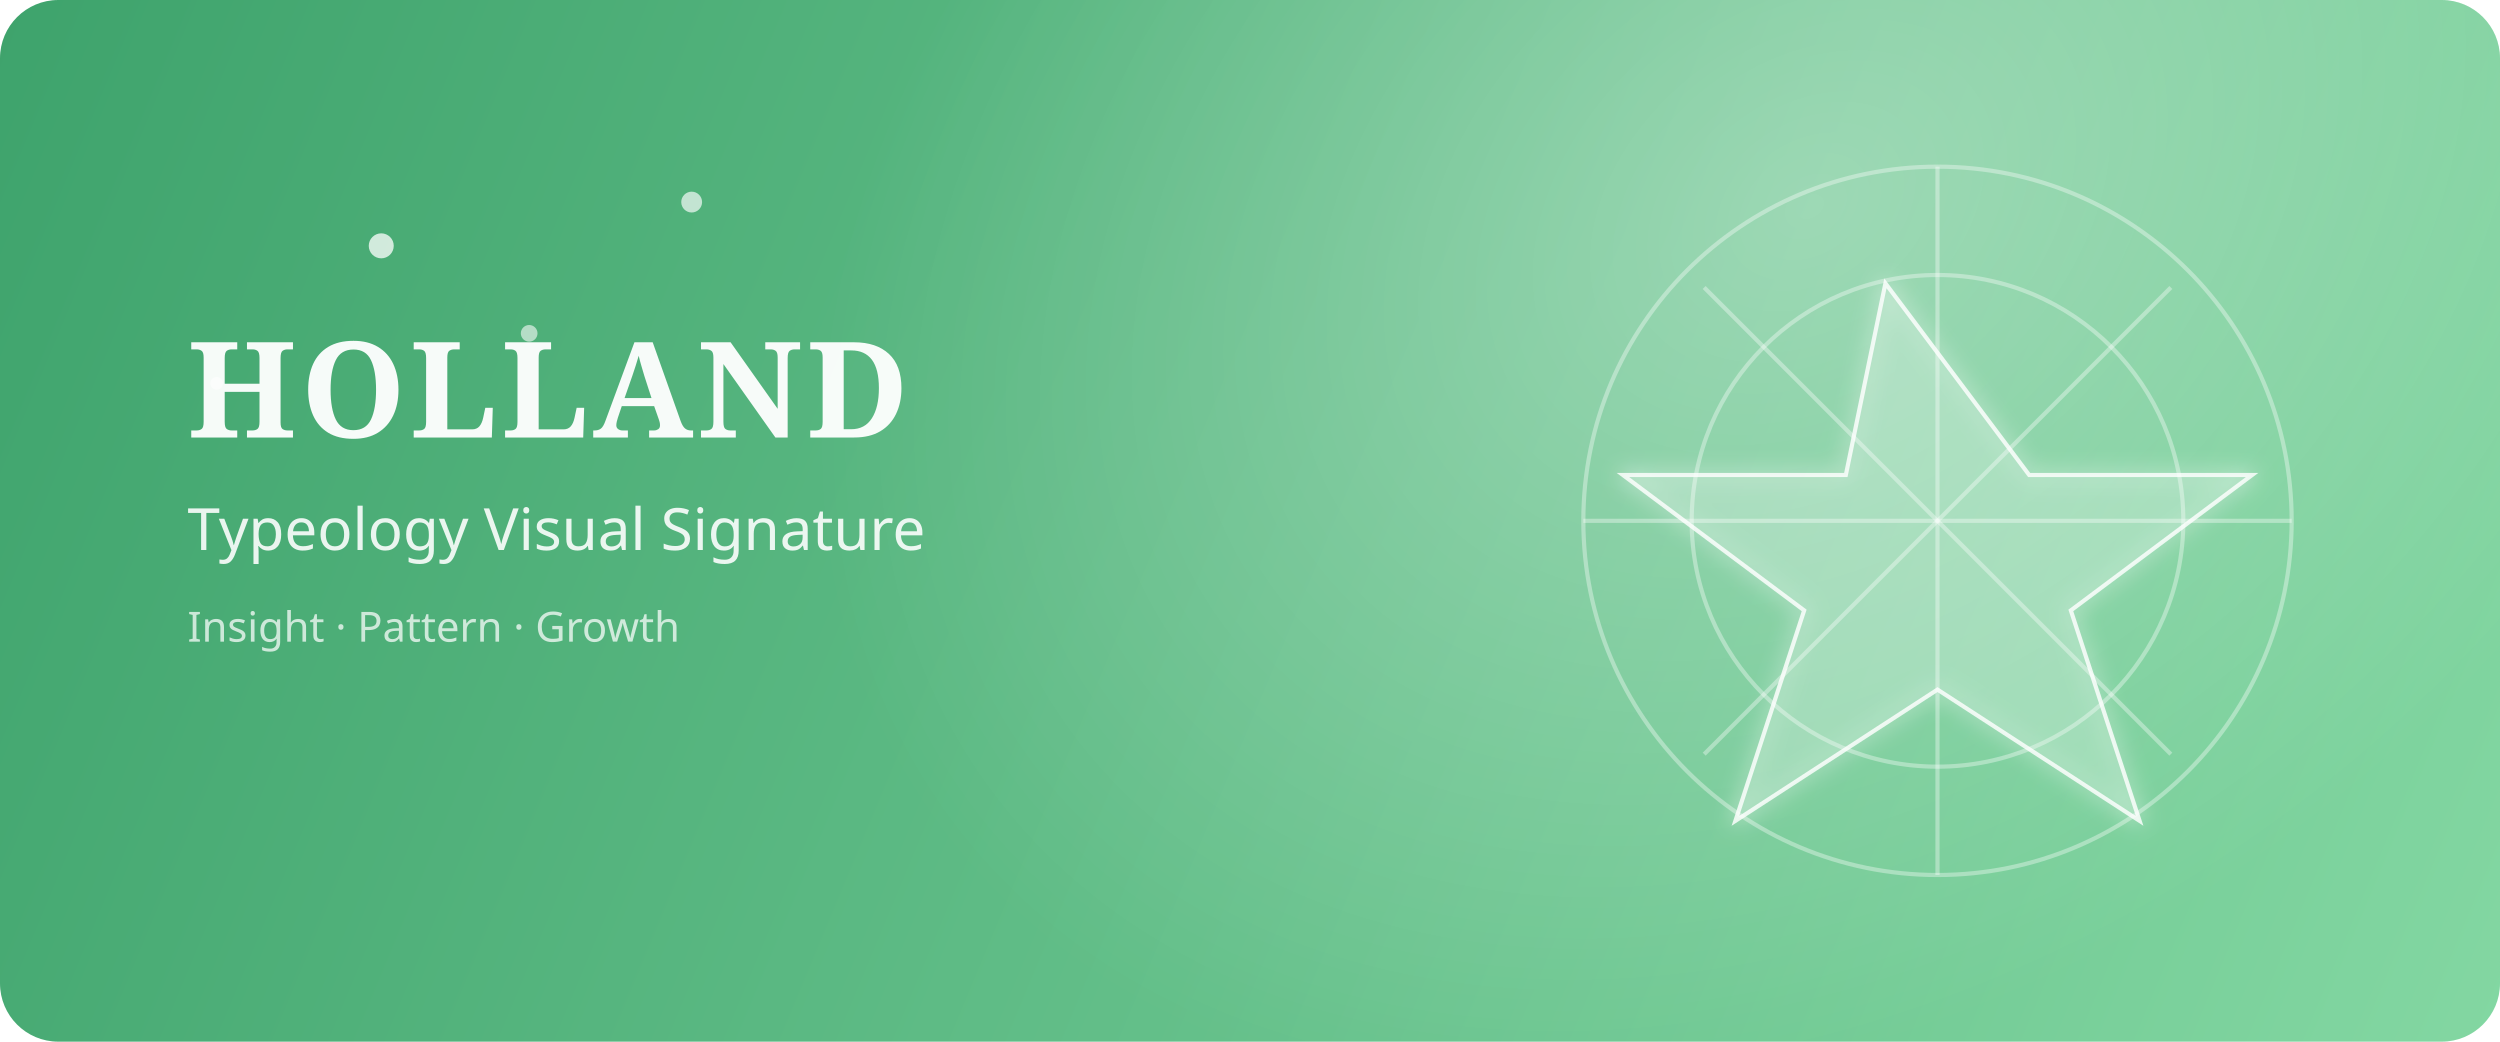
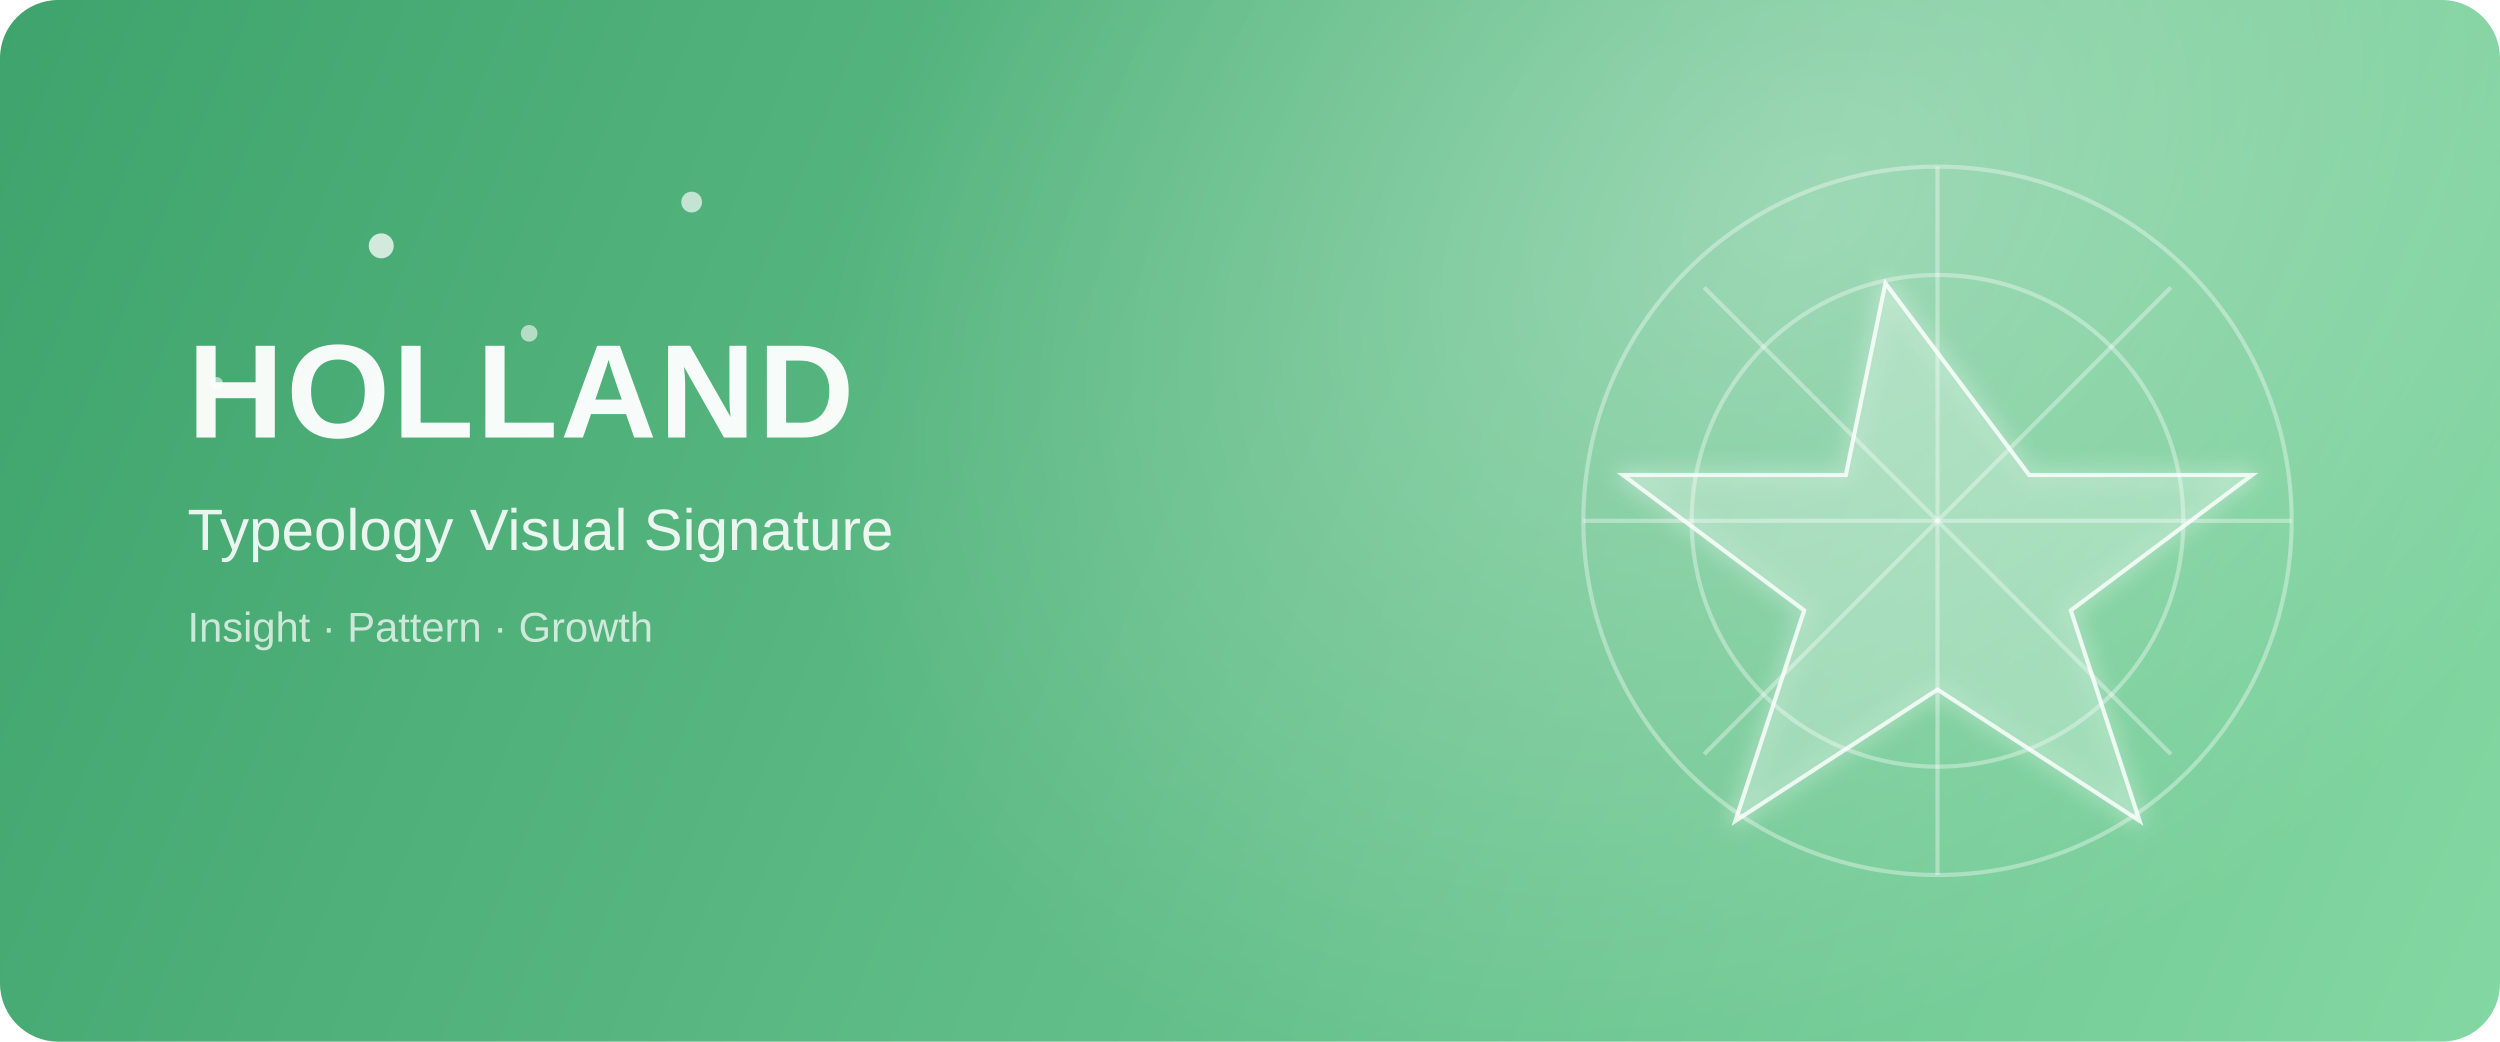
<svg xmlns="http://www.w3.org/2000/svg" width="1200" height="500" viewBox="0 0 1200 500" fill="none">
  <defs>
    <linearGradient id="g" x1="0" y1="0" x2="1200" y2="500" gradientUnits="userSpaceOnUse">
      <stop stop-color="#3ea36c" />
      <stop offset="1" stop-color="#83d7a2" />
    </linearGradient>
    <radialGradient id="r" cx="0" cy="0" r="1" gradientUnits="userSpaceOnUse" gradientTransform="translate(870 96) rotate(145) scale(520 380)">
      <stop stop-color="white" stop-opacity="0.34" />
      <stop offset="1" stop-color="white" stop-opacity="0" />
    </radialGradient>
    <filter id="glow" x="-50%" y="-50%" width="200%" height="200%">
      <feGaussianBlur stdDeviation="5" result="b" />
      <feMerge>
        <feMergeNode in="b" />
        <feMergeNode in="SourceGraphic" />
      </feMerge>
    </filter>
  </defs>
  <rect width="1200" height="500" rx="28" fill="url(#g)" />
  <rect width="1200" height="500" rx="28" fill="url(#r)" />
  <g stroke="rgba(255,255,255,0.36)" stroke-width="2" fill="none">
    <circle cx="930" cy="250" r="170" />
    <circle cx="930" cy="250" r="118" />
    <path d="M760 250H1100" />
    <path d="M930 80V420" />
    <path d="M818 138L1042 362" />
    <path d="M1042 138L818 362" />
  </g>
  <g filter="url(#glow)">
    <path d="M905 136L974 228L1081 228L994 293L1027 394L930 331L833 394L866 293L779 228L886 228L905 136Z" fill="rgba(255,255,255,0.14)" stroke="rgba(255,255,255,0.82)" stroke-width="2" />
  </g>
  <circle cx="183" cy="118" r="6" fill="rgba(255,255,255,0.75)" />
  <circle cx="254" cy="160" r="4" fill="rgba(255,255,255,0.58)" />
  <circle cx="332" cy="97" r="5" fill="rgba(255,255,255,0.66)" />
  <circle cx="104" cy="184" r="3" fill="rgba(255,255,255,0.58)" />
-   <text x="90" y="210" fill="rgba(255,255,255,0.95)" font-size="64" font-family="Source Han Serif SC,serif" font-weight="700" letter-spacing="2">HOLLAND</text>
-   <text x="90" y="264" fill="rgba(255,255,255,0.88)" font-size="28" font-family="PingFang SC,sans-serif">Typeology Visual Signature</text>
-   <text x="90" y="308" fill="rgba(255,255,255,0.72)" font-size="20" font-family="PingFang SC,sans-serif">Insight · Pattern · Growth</text>
+   <text x="90" y="210" fill="rgba(255,255,255,0.95)" font-size="64" font-family="'Avenir Next Condensed','Avenir Next','Helvetica Neue','Arial Narrow','Arial',sans-serif" font-weight="700" letter-spacing="1.2">HOLLAND</text>
+   <text x="90" y="264" fill="rgba(255,255,255,0.88)" font-size="28" font-family="'Avenir Next Condensed','Avenir Next','SF Pro Text','Helvetica Neue','Arial Narrow','Arial','PingFang SC',sans-serif">Typeology Visual Signature</text>
+   <text x="90" y="308" fill="rgba(255,255,255,0.72)" font-size="20" font-family="'Avenir Next Condensed','Avenir Next','SF Pro Text','Helvetica Neue','Arial Narrow','Arial','PingFang SC',sans-serif">Insight · Pattern · Growth</text>
</svg>
